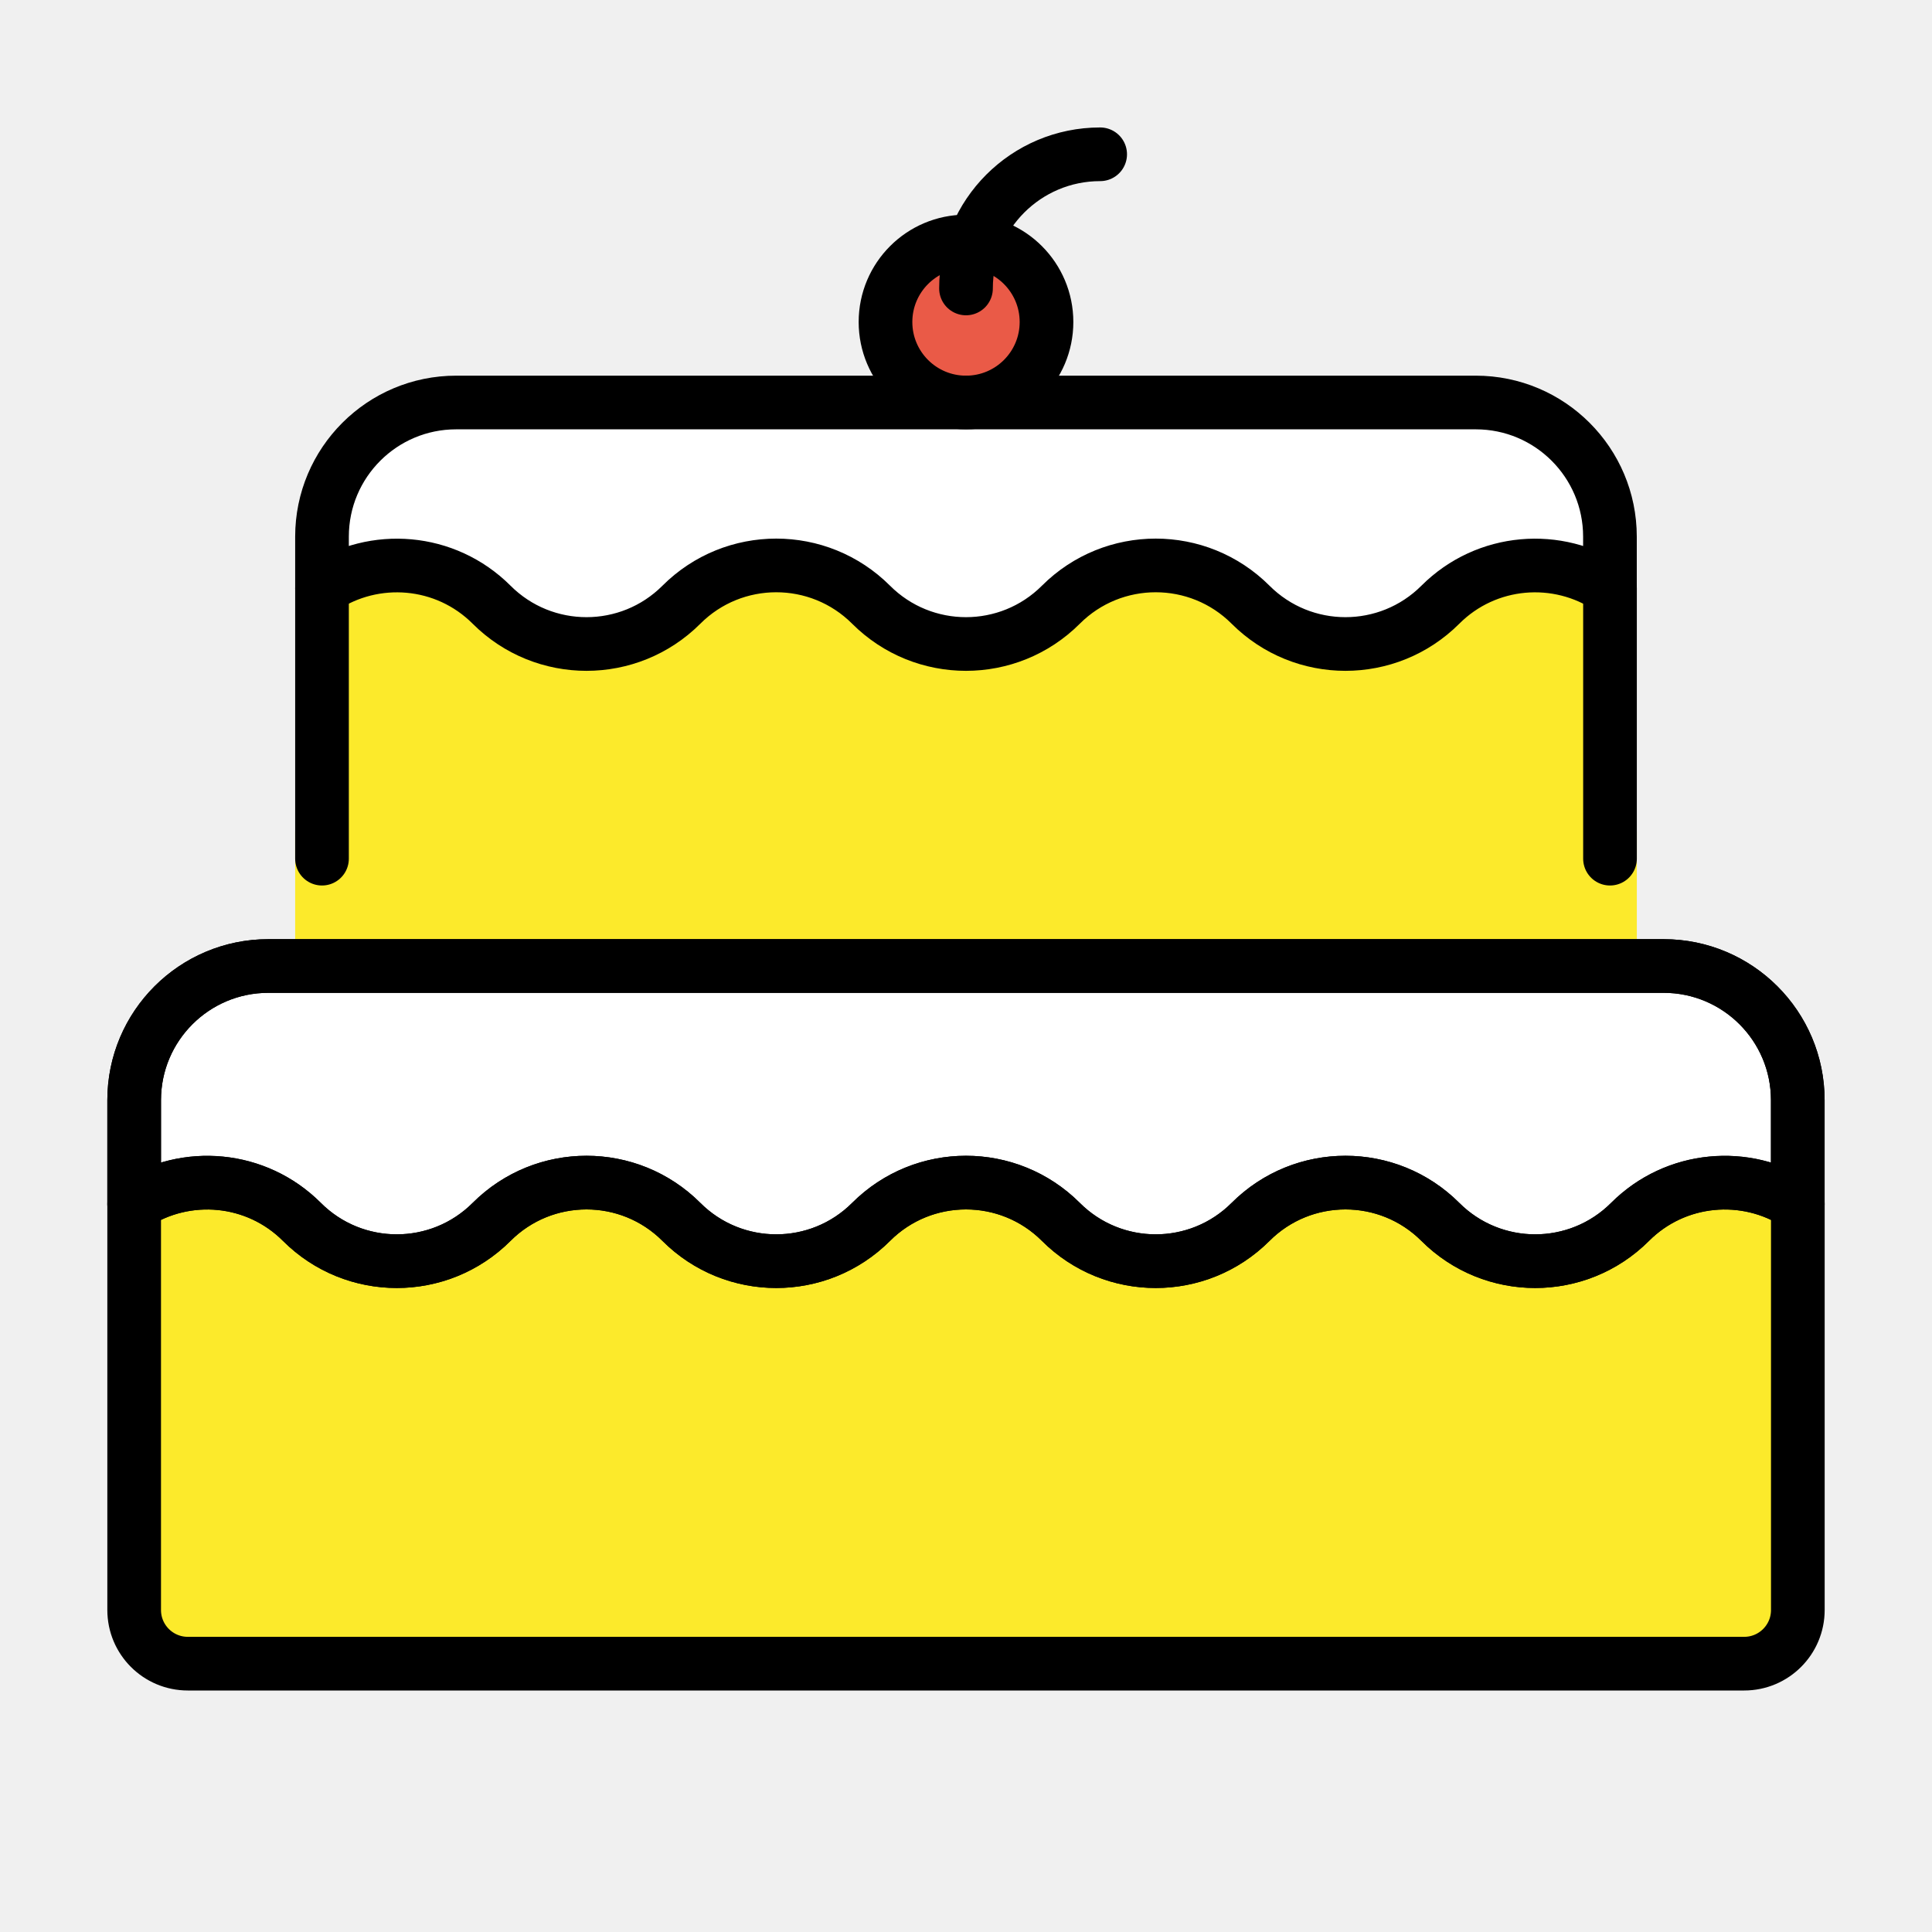
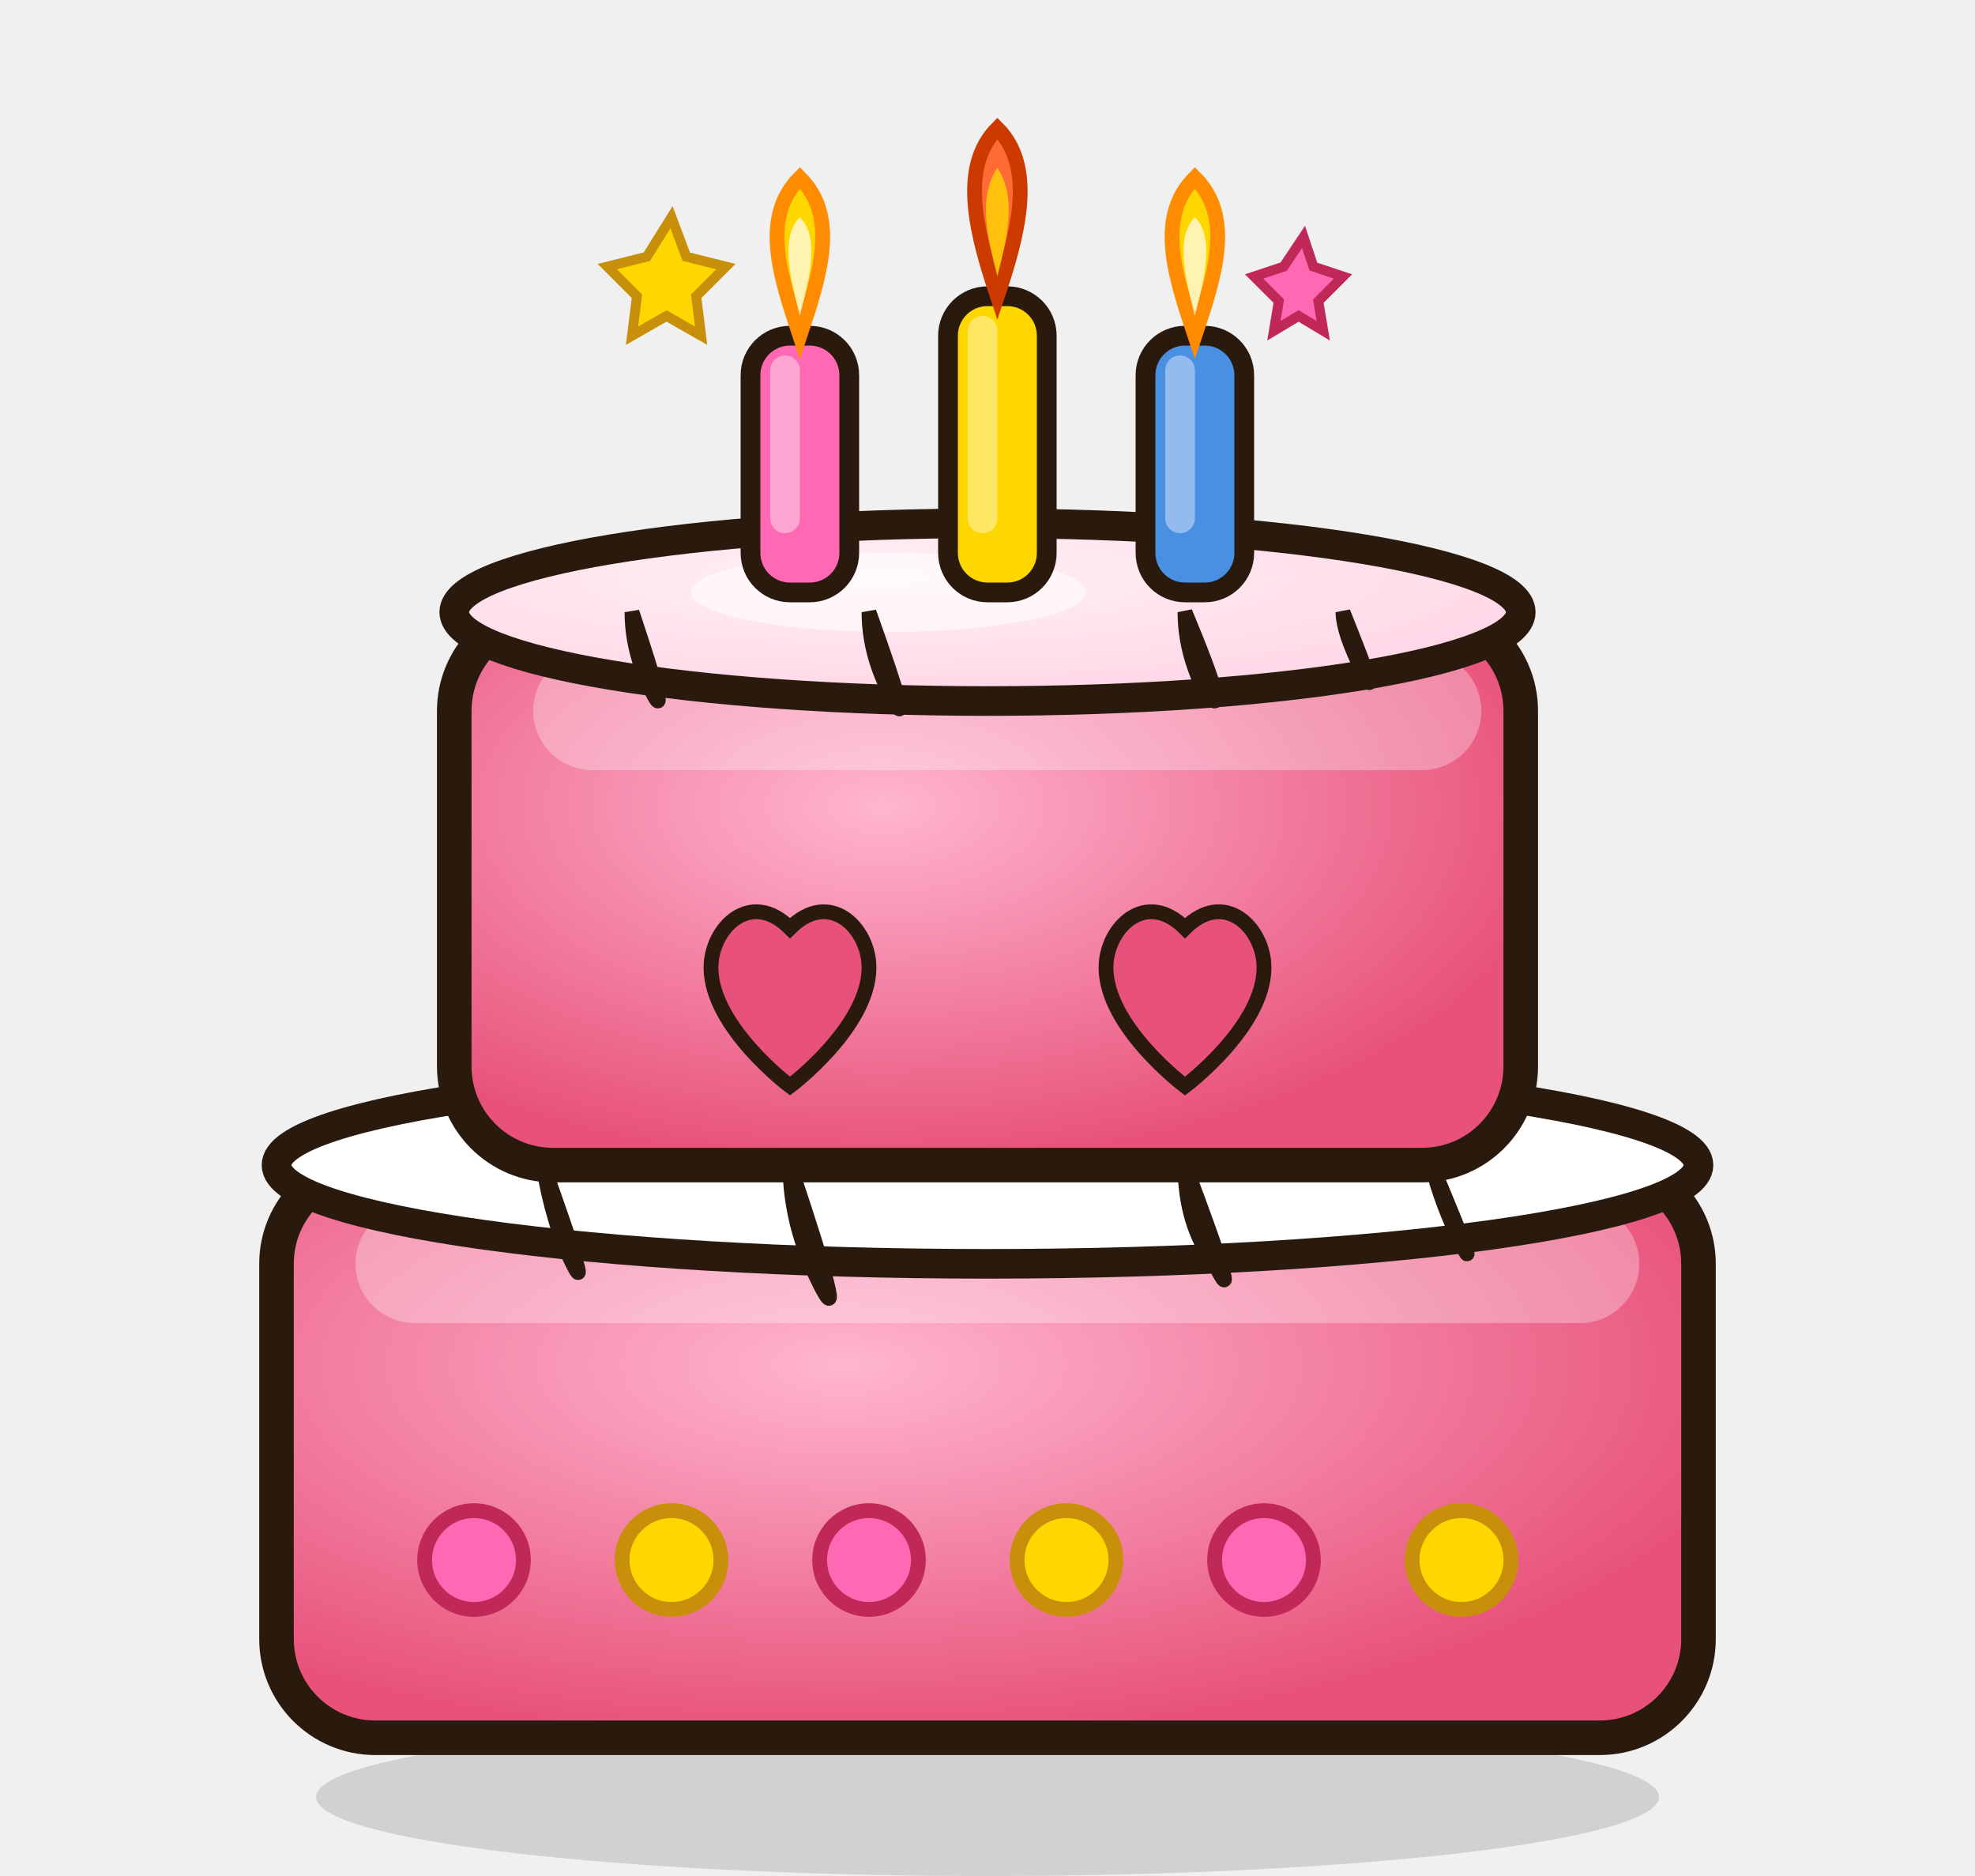
- <svg xmlns="http://www.w3.org/2000/svg" id="emoji" viewBox="0 0 72 72">
-   <g id="color">
-     <path fill="#fcea2b" stroke="none" d="M11,37c0,1.105,50,2.104,50,1v-7h-1V20c0-2.761-2.239-5-5-5H17c-2.761,0-5,2.239-5,5v11h-1V37z" />
-     <path fill="#FFFFFF" stroke="none" d="M12,21.924c1.944-1.308,4.603-1.106,6.321,0.612c1.953,1.952,5.119,1.952,7.072,0 c1.952-1.952,5.118-1.952,7.07,0c1.953,1.952,5.119,1.952,7.072,0c1.952-1.952,5.118-1.952,7.07,0 c1.953,1.952,5.119,1.952,7.072,0c1.719-1.719,4.377-1.92,6.321-0.612V20c0-2.761-2.239-5-5-5H17 c-2.761,0-5,2.239-5,5V21.924z" />
-     <path fill="#fcea2b" stroke="none" d="M5,60c0,1.105,0.895,2,2,2h58c1.105,0,2-0.895,2-2V41c0-2.762-2.239-5-5-5H10 c-2.761,0-5,2.238-5,5V60z" />
-     <circle cx="36" cy="12" r="3" fill="#ea5a47" stroke="none" />
-     <path fill="#FFFFFF" stroke="none" stroke-linecap="round" stroke-linejoin="round" stroke-miterlimit="10" stroke-width="2" d="M11.251,45.536c1.952,1.952,5.118,1.952,7.07,0c1.953-1.952,5.119-1.952,7.072,0 c1.952,1.952,5.118,1.952,7.07,0c1.953-1.952,5.119-1.952,7.072,0c1.952,1.952,5.118,1.952,7.07,0 c1.953-1.952,5.119-1.952,7.072,0c1.952,1.952,5.118,1.952,7.07,0c1.699-1.698,4.314-1.915,6.251-0.659V41 c0-2.762-2.239-5-5-5H10c-2.761,0-5,2.238-5,5v3.877C6.938,43.621,9.552,43.838,11.251,45.536z" />
-   </g>
-   <g id="hair" />
-   <g id="skin" />
-   <g id="skin-shadow" />
-   <g id="line">
-     <circle cx="36" cy="12" r="3" fill="none" stroke="#000000" stroke-linecap="round" stroke-linejoin="round" stroke-miterlimit="10" stroke-width="2" />
-     <path fill="none" stroke="#000000" stroke-linecap="round" stroke-linejoin="round" stroke-miterlimit="10" stroke-width="2" d="M36,10.75c0-2.762,2.238-5,5-5" />
-     <path fill="none" stroke="#000000" stroke-linecap="round" stroke-linejoin="round" stroke-miterlimit="10" stroke-width="2" d="M11.251,45.536c1.952,1.952,5.118,1.952,7.07,0c1.953-1.952,5.119-1.952,7.072,0 c1.952,1.952,5.118,1.952,7.07,0c1.953-1.952,5.119-1.952,7.072,0c1.952,1.952,5.118,1.952,7.07,0 c1.953-1.952,5.119-1.952,7.072,0c1.952,1.952,5.118,1.952,7.07,0c1.699-1.698,4.314-1.915,6.251-0.659V41 c0-2.762-2.239-5-5-5H10c-2.761,0-5,2.238-5,5v3.877C6.938,43.621,9.552,43.838,11.251,45.536z" />
-     <path fill="none" stroke="#000000" stroke-linecap="round" stroke-linejoin="round" stroke-miterlimit="10" stroke-width="2" d="M5,44.877V60c0,1.105,0.895,2,2,2h58c1.105,0,2-0.895,2-2V44.877" />
-     <path fill="none" stroke="#000000" stroke-linecap="round" stroke-linejoin="round" stroke-miterlimit="10" stroke-width="2" d="M11.251,45.536c1.952,1.952,5.118,1.952,7.07,0c1.953-1.952,5.119-1.952,7.072,0 c1.952,1.952,5.118,1.952,7.07,0c1.953-1.952,5.119-1.952,7.072,0c1.952,1.952,5.118,1.952,7.07,0 c1.953-1.952,5.119-1.952,7.072,0c1.952,1.952,5.118,1.952,7.07,0c1.699-1.698,4.314-1.915,6.251-0.659V41 c0-2.762-2.239-5-5-5H10c-2.761,0-5,2.238-5,5v3.877C6.938,43.621,9.552,43.838,11.251,45.536z" />
-     <line x1="60" x2="60" y1="21.924" y2="32" fill="none" stroke="#000000" stroke-linecap="round" stroke-linejoin="round" stroke-miterlimit="10" stroke-width="2" />
-     <line x1="12" x2="12" y1="21.924" y2="32" fill="none" stroke="#000000" stroke-linecap="round" stroke-linejoin="round" stroke-miterlimit="10" stroke-width="2" />
-     <path fill="none" stroke="#000000" stroke-linecap="round" stroke-linejoin="round" stroke-miterlimit="10" stroke-width="2" d="M12,21.924c1.944-1.308,4.603-1.106,6.321,0.612c1.953,1.952,5.119,1.952,7.072,0 c1.952-1.952,5.118-1.952,7.07,0c1.953,1.952,5.119,1.952,7.072,0c1.952-1.952,5.118-1.952,7.07,0 c1.953,1.952,5.119,1.952,7.072,0c1.719-1.719,4.377-1.92,6.321-0.612V20c0-2.761-2.239-5-5-5H17 c-2.761,0-5,2.239-5,5V21.924z" />
-   </g>
+ <svg xmlns="http://www.w3.org/2000/svg" viewBox="0 0 200 190">
+   <defs>
+     <radialGradient id="ck-body" cx="40%" cy="35%" r="65%">
+       <stop offset="0%" stop-color="#FFB5D0" />
+       <stop offset="100%" stop-color="#E8527A" />
+     </radialGradient>
+     <radialGradient id="ck-top" cx="40%" cy="30%" r="65%">
+       <stop offset="0%" stop-color="#FFF0F5" />
+       <stop offset="100%" stop-color="#FFD8E8" />
+     </radialGradient>
+     <radialGradient id="ck-butter" cx="35%" cy="30%" r="65%">
+       <stop offset="0%" stop-color="#FFF3A0" />
+       <stop offset="100%" stop-color="#F5C842" />
+     </radialGradient>
+   </defs>
+   <ellipse cx="100" cy="182" rx="68" ry="8" fill="rgba(0,0,0,0.13)" />
+   <rect x="28" y="118" width="144" height="58" rx="10" fill="url(#ck-body)" stroke="#2A1A0E" stroke-width="3.5" />
+   <rect x="36" y="122" width="130" height="12" rx="6" fill="rgba(255,255,255,0.3)" />
+   <circle cx="48" cy="158" r="5" fill="#FF69B4" stroke="#C02858" stroke-width="1.5" />
+   <circle cx="68" cy="158" r="5" fill="#FFD700" stroke="#C8900A" stroke-width="1.5" />
+   <circle cx="88" cy="158" r="5" fill="#FF69B4" stroke="#C02858" stroke-width="1.5" />
+   <circle cx="108" cy="158" r="5" fill="#FFD700" stroke="#C8900A" stroke-width="1.5" />
+   <circle cx="128" cy="158" r="5" fill="#FF69B4" stroke="#C02858" stroke-width="1.5" />
+   <circle cx="148" cy="158" r="5" fill="#FFD700" stroke="#C8900A" stroke-width="1.5" />
+   <ellipse cx="100" cy="118" rx="72" ry="10" fill="white" stroke="#2A1A0E" stroke-width="3" />
+   <path d="M55,118 Q60,132 58,128 Q56,124 55,118Z" fill="white" stroke="#2A1A0E" stroke-width="1.5" />
+   <path d="M80,118 Q86,136 83,130 Q80,124 80,118Z" fill="white" stroke="#2A1A0E" stroke-width="1.5" />
+   <path d="M120,118 Q126,134 123,128 Q120,124 120,118Z" fill="white" stroke="#2A1A0E" stroke-width="1.5" />
+   <path d="M145,118 Q150,130 148,126 Q146,122 145,118Z" fill="white" stroke="#2A1A0E" stroke-width="1.5" />
+   <rect x="46" y="62" width="108" height="56" rx="10" fill="url(#ck-body)" stroke="#2A1A0E" stroke-width="3.5" />
+   <rect x="54" y="66" width="96" height="12" rx="6" fill="rgba(255,255,255,0.3)" />
+   <path d="M72,98 C72,94 76,90 80,94 C84,90 88,94 88,98 C88,104 80,110 80,110 C80,110 72,104 72,98Z" fill="#E8527A" stroke="#2A1A0E" stroke-width="1.5" />
+   <path d="M112,98 C112,94 116,90 120,94 C124,90 128,94 128,98 C128,104 120,110 120,110 C120,110 112,104 112,98Z" fill="#E8527A" stroke="#2A1A0E" stroke-width="1.5" />
+   <ellipse cx="100" cy="62" rx="54" ry="9" fill="url(#ck-top)" stroke="#2A1A0E" stroke-width="3" />
+   <ellipse cx="90" cy="60" rx="20" ry="4" fill="rgba(255,255,255,0.6)" />
+   <path d="M64,62 Q68,74 66,70 Q64,66 64,62Z" fill="white" stroke="#2A1A0E" stroke-width="1.5" />
+   <path d="M88,62 Q93,76 90,70 Q88,66 88,62Z" fill="white" stroke="#2A1A0E" stroke-width="1.5" />
+   <path d="M120,62 Q125,74 122,70 Q120,66 120,62Z" fill="white" stroke="#2A1A0E" stroke-width="1.5" />
+   <path d="M136,62 Q140,72 138,68 Q136,64 136,62Z" fill="white" stroke="#2A1A0E" stroke-width="1.5" />
+   <rect x="76" y="34" width="10" height="26" rx="4" fill="#FF69B4" stroke="#2A1A0E" stroke-width="2" />
+   <rect x="78" y="36" width="3" height="18" rx="1.5" fill="rgba(255,255,255,0.4)" />
+   <path d="M81,34 C79,28 77,22 81,18 C85,22 83,28 81,34Z" fill="#FFD700" stroke="#FF8C00" stroke-width="1.5" />
+   <path d="M81,32 C80,28 79,24 81,22 C83,24 82,28 81,32Z" fill="white" opacity="0.7" />
+   <rect x="96" y="30" width="10" height="30" rx="4" fill="#FFD700" stroke="#2A1A0E" stroke-width="2" />
+   <rect x="98" y="32" width="3" height="22" rx="1.5" fill="rgba(255,255,255,0.4)" />
+   <path d="M101,30 C99,24 97,17 101,13 C105,17 103,24 101,30Z" fill="#FF6B35" stroke="#CC3A00" stroke-width="1.5" />
+   <path d="M101,28 C100,24 99,20 101,17 C103,20 102,24 101,28Z" fill="#FFD700" opacity="0.8" />
+   <rect x="116" y="34" width="10" height="26" rx="4" fill="#4A90E2" stroke="#2A1A0E" stroke-width="2" />
+   <rect x="118" y="36" width="3" height="18" rx="1.5" fill="rgba(255,255,255,0.4)" />
+   <path d="M121,34 C119,28 117,22 121,18 C125,22 123,28 121,34Z" fill="#FFD700" stroke="#FF8C00" stroke-width="1.5" />
+   <path d="M121,32 C120,28 119,24 121,22 C123,24 122,28 121,32Z" fill="white" opacity="0.7" />
+   <path d="M68,22 L69.5,26 L73.5,27 L70.5,30 L71,34 L67.5,32 L64,34 L64.5,30 L61.5,27 L65.5,26Z" fill="#FFD700" stroke="#C8900A" stroke-width="1" />
+   <path d="M132,24 L133,27 L136,28 L133.5,30.5 L134,33.5 L131.5,32 L129,33.5 L129.5,30.5 L127,28 L130,27Z" fill="#FF69B4" stroke="#C02858" stroke-width="1" />
</svg>
